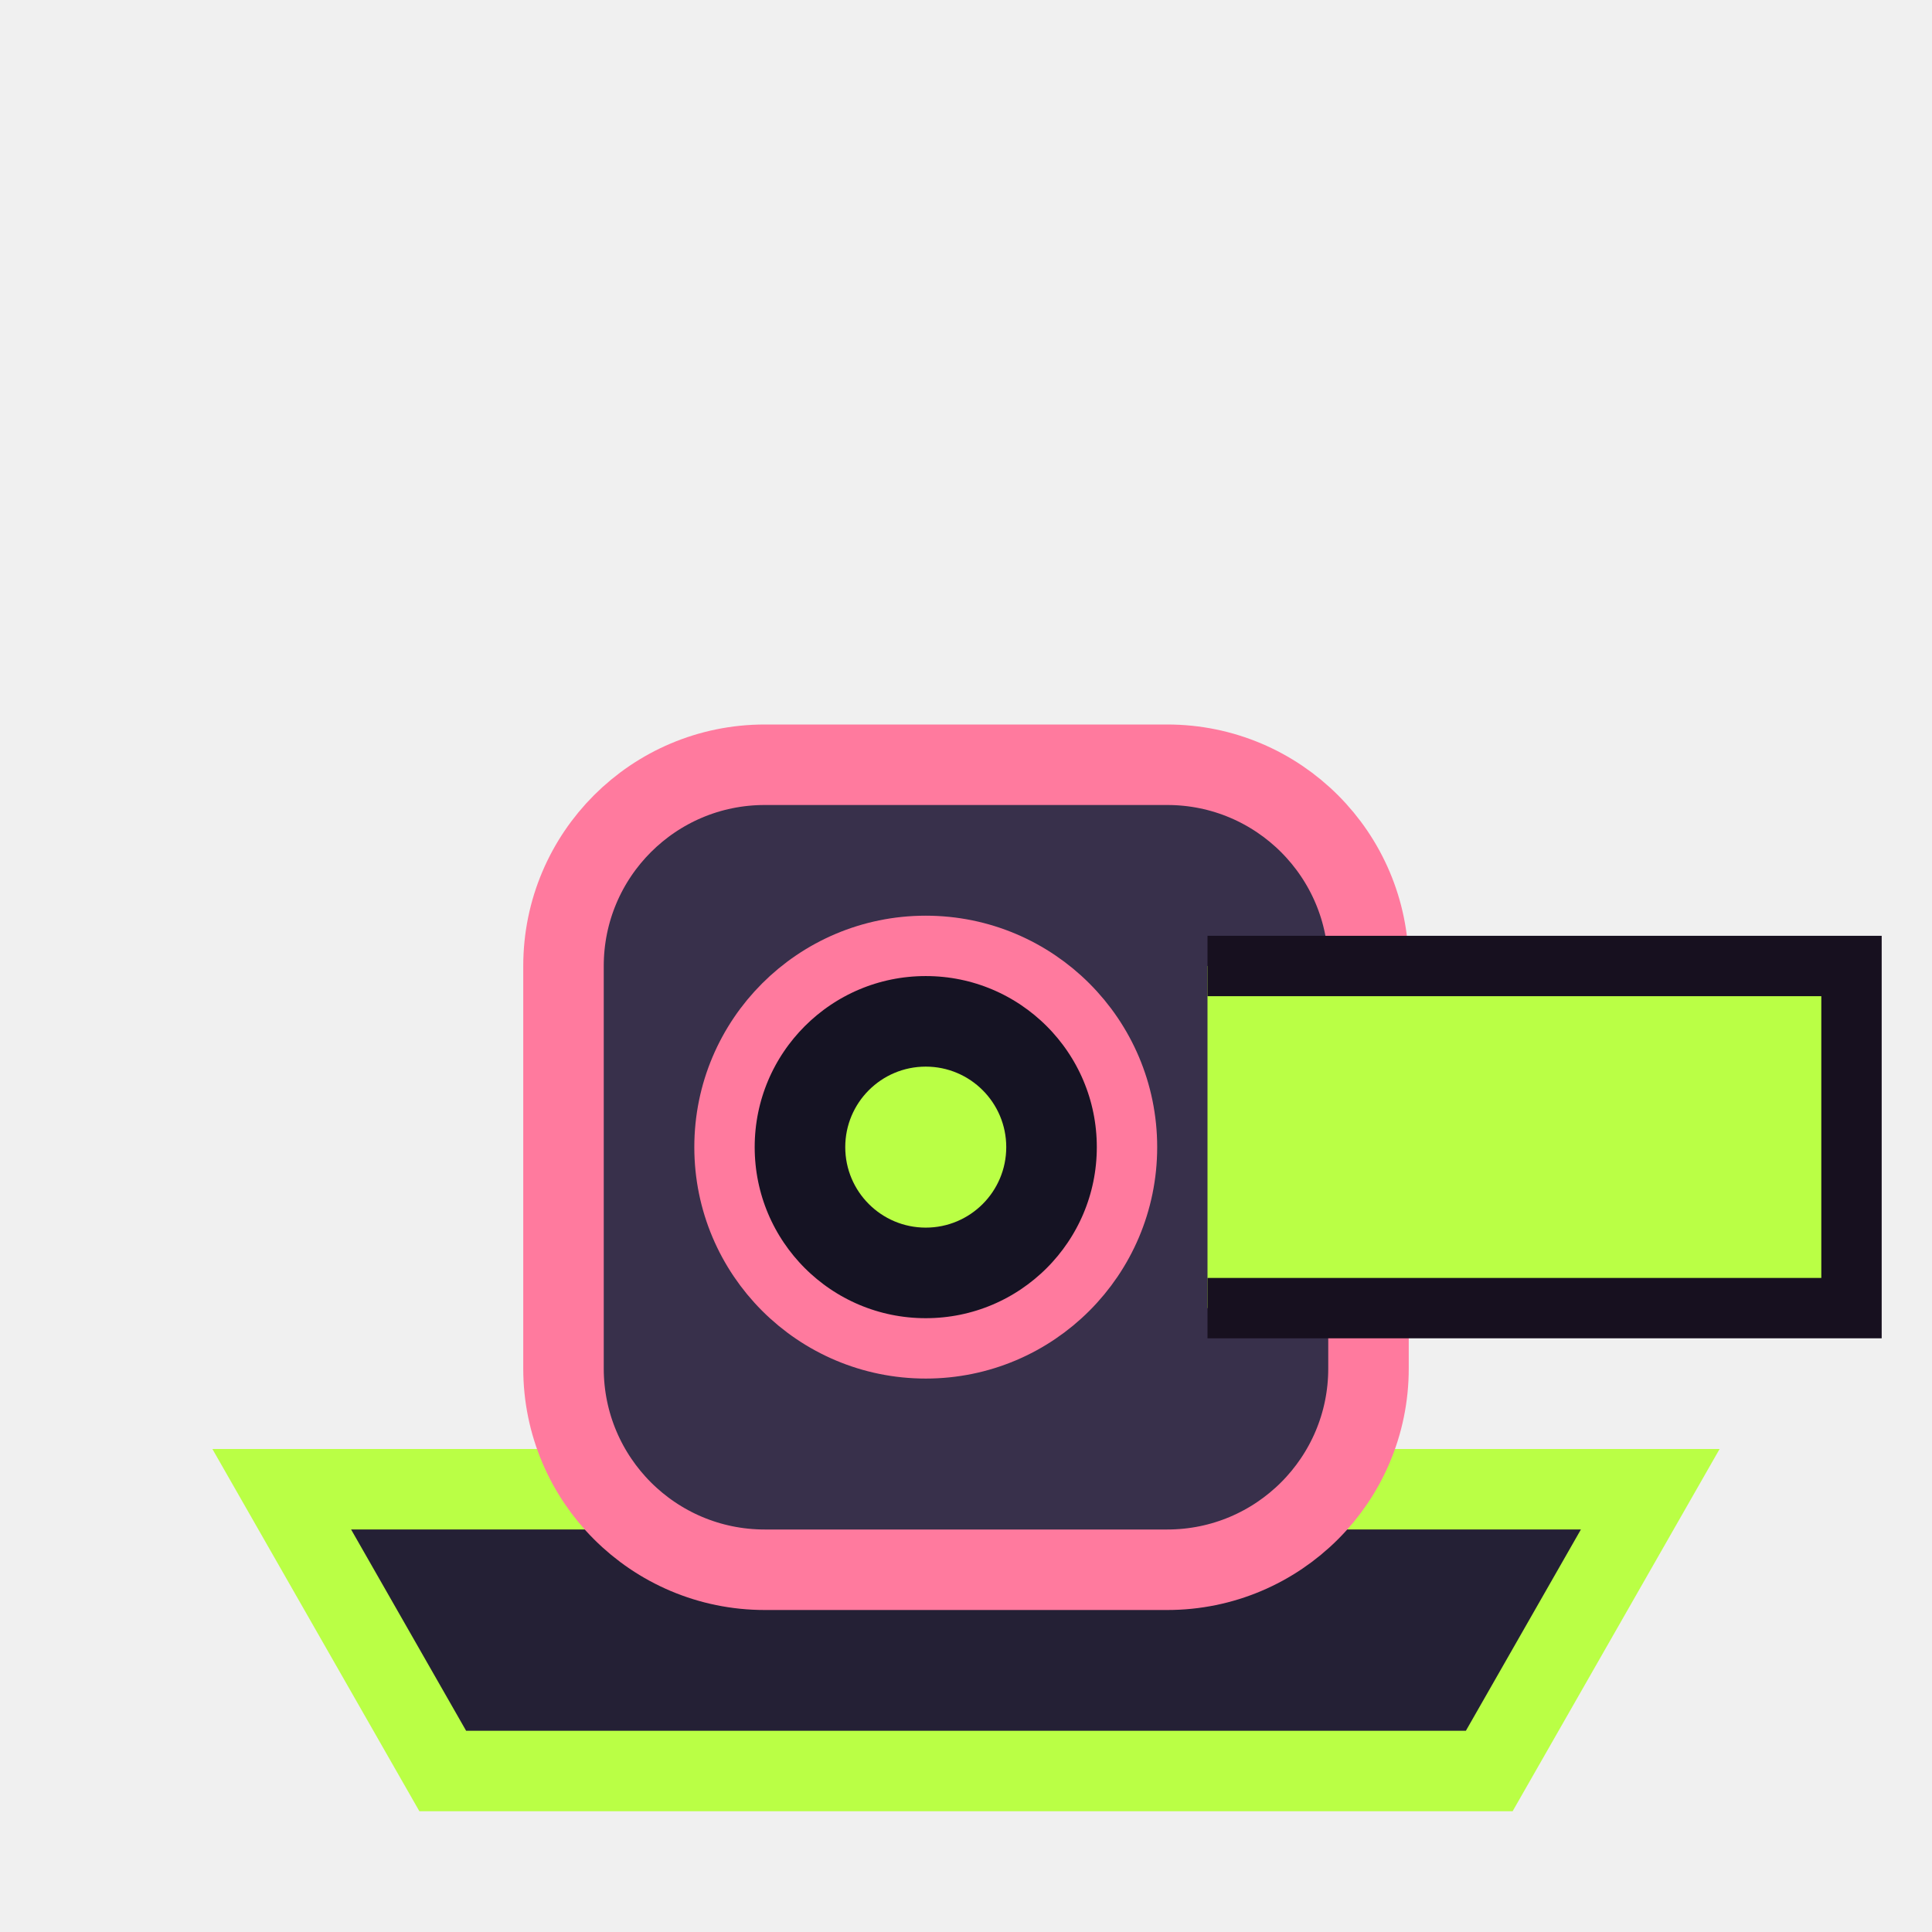
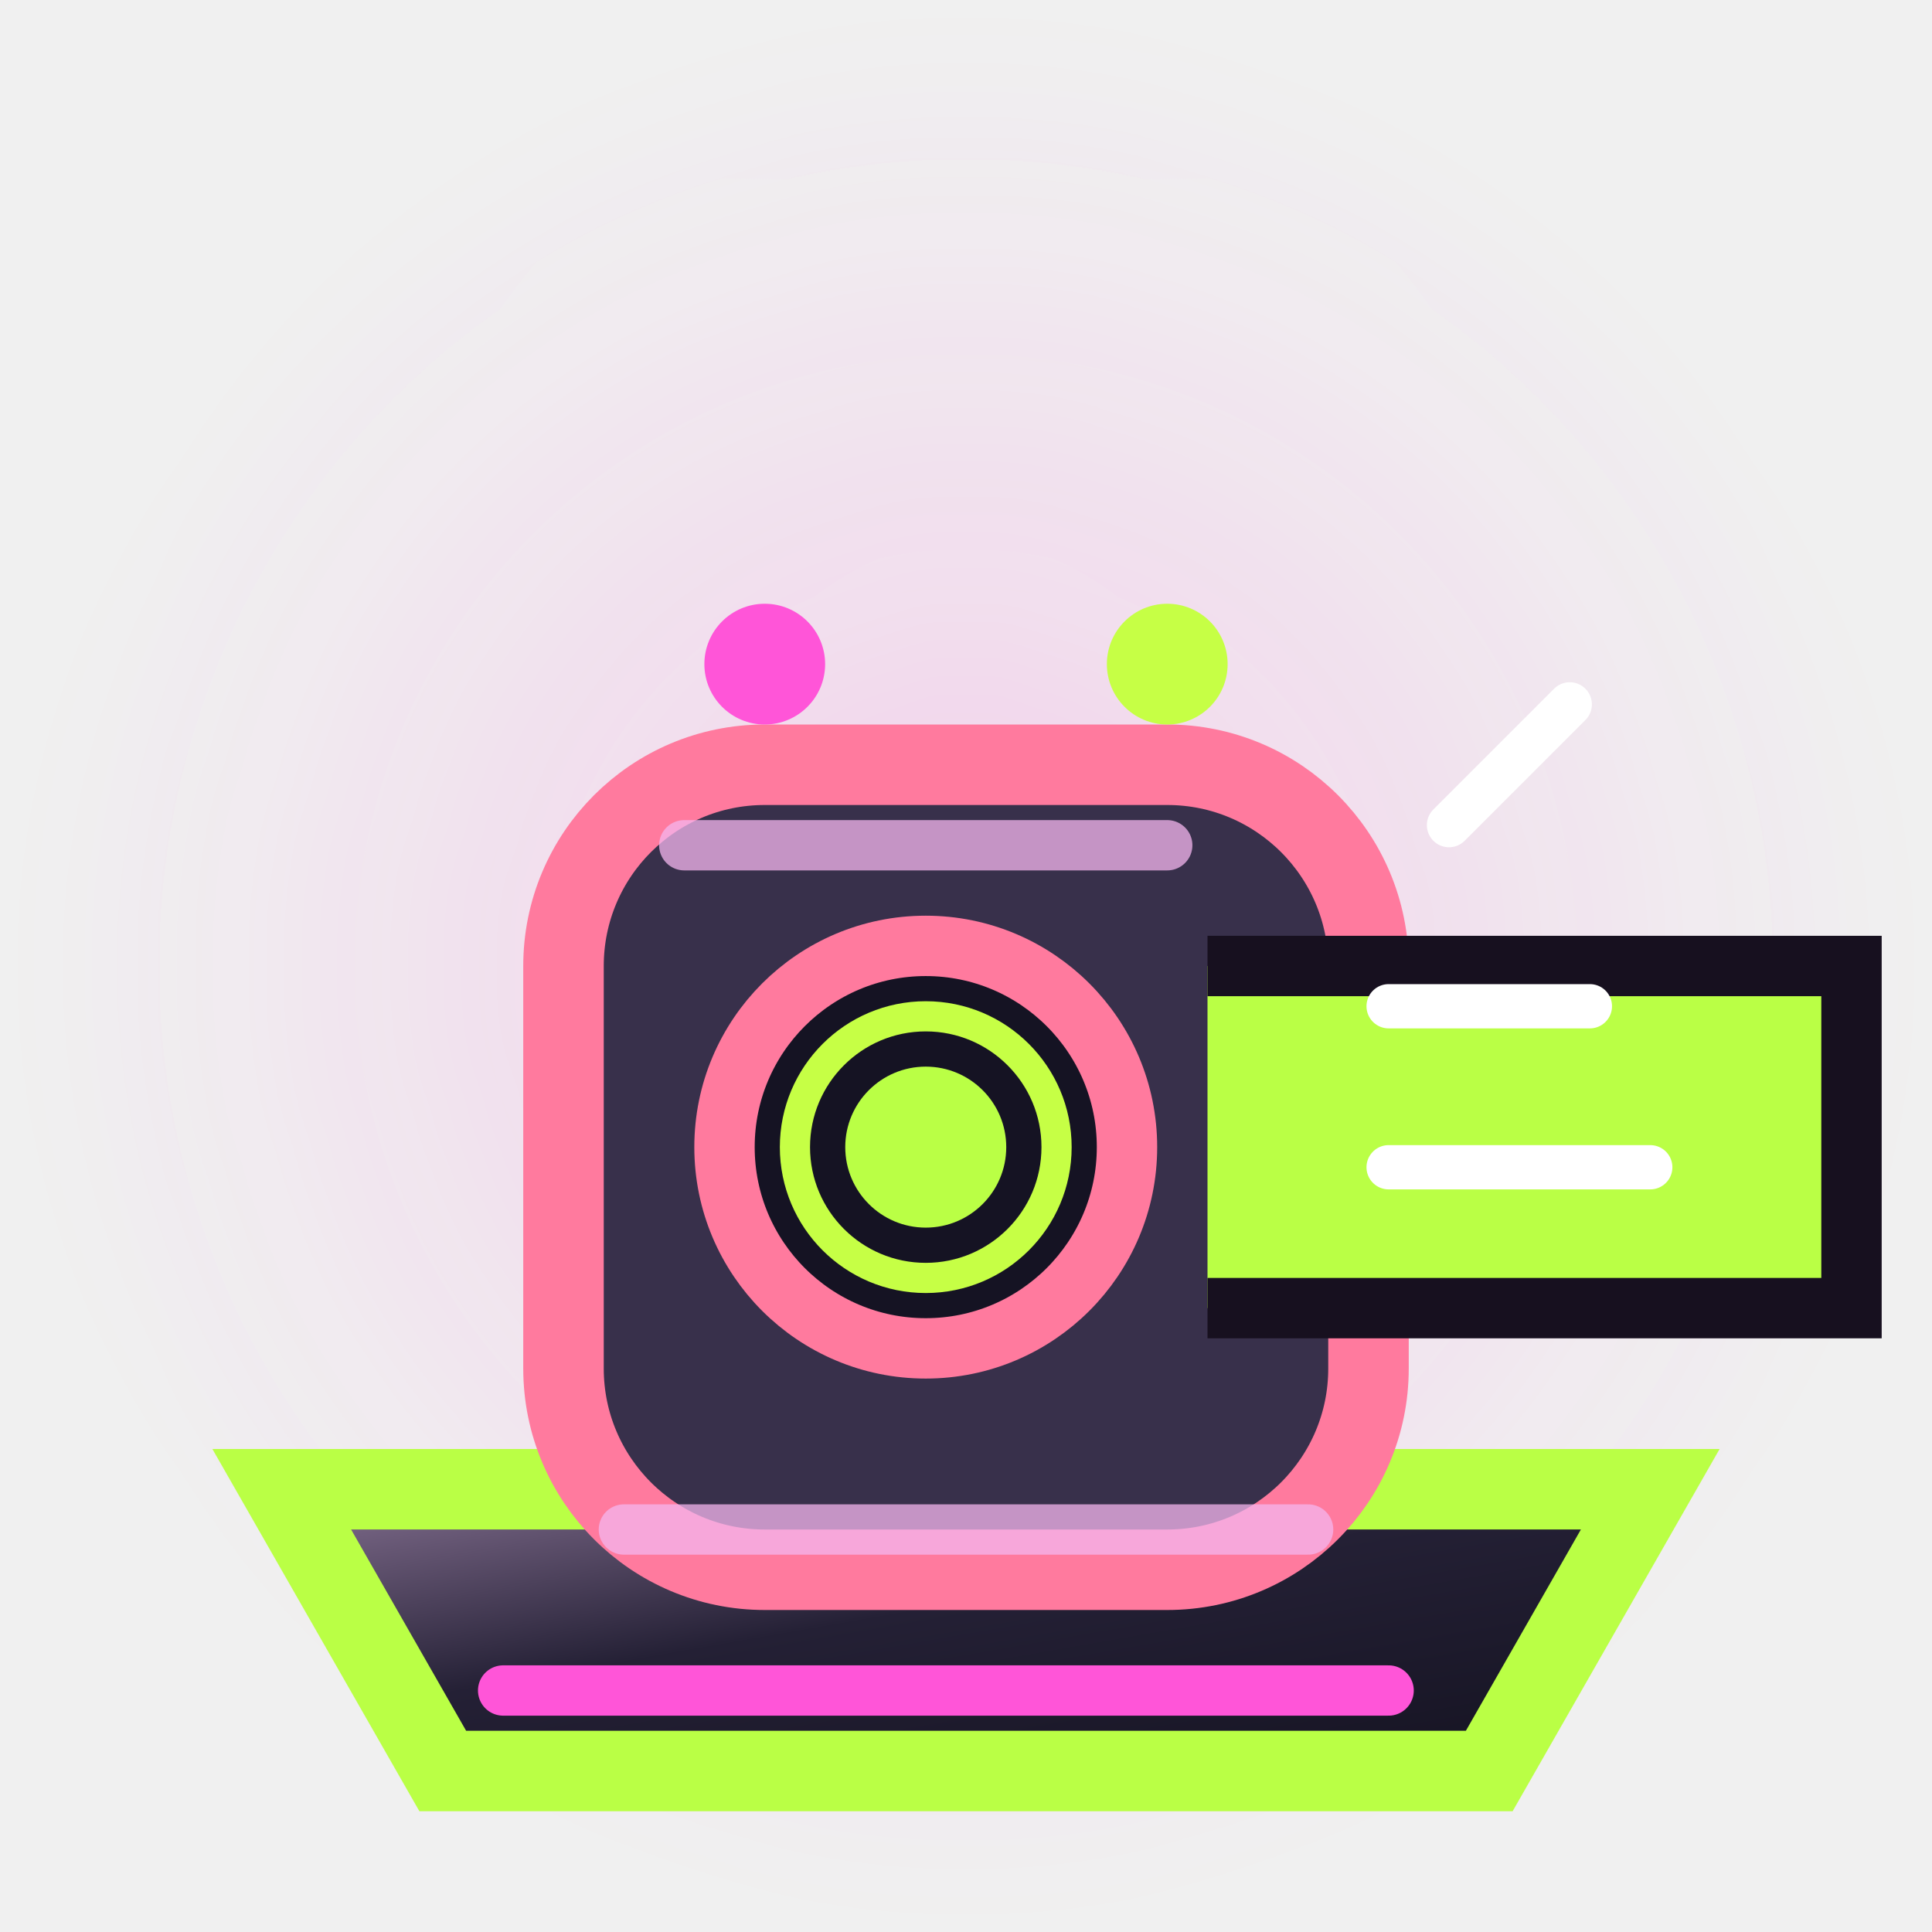
- <svg xmlns="http://www.w3.org/2000/svg" viewBox="0 0 96 96" role="img" aria-label="Toxic Turret original arcade sprite">
-   <path d="M14 74h68l-8 14H22Z" fill="#242035" stroke="#baff45" stroke-width="4" />
-   <rect x="28" y="38" width="40" height="40" rx="10" fill="#38304b" stroke="#ff7a9e" stroke-width="4" />
-   <path d="M60 48h32v17H60" fill="#baff45" stroke="#17101f" stroke-width="3" />
-   <circle cx="46" cy="57" r="10" fill="#151323" stroke="#ff7a9e" stroke-width="3" />
-   <circle cx="46" cy="57" r="4" fill="#baff45" />
+ <svg xmlns="http://www.w3.org/2000/svg" viewBox="0 0 96 96" role="img" aria-labelledby="title desc">
+   <defs>
+     <linearGradient id="material" x1="0" y1="0" x2=".85" y2="1">
+       <stop stop-color="#877293" />
+       <stop offset=".48" stop-color="#242035" />
+       <stop offset="1" stop-color="#161423" />
+     </linearGradient>
+     <radialGradient id="ambient">
+       <stop stop-color="#ff55d8" stop-opacity=".2" />
+       <stop offset="1" stop-color="#ff55d8" stop-opacity="0" />
+     </radialGradient>
+     <filter id="aura" x="-50%" y="-50%" width="200%" height="200%">
+       <feGaussianBlur stdDeviation="3.5" />
+     </filter>
+   </defs>
+   <circle cx="48" cy="48" r="45" fill="url(#ambient)" filter="url(#aura)" />
+   <g id="sprite">
+     <path d="M14 74h68l-8 14H22Z" fill="url(#material)" stroke="#baff45" stroke-width="4" />
+     <rect x="28" y="38" width="40" height="40" rx="10" fill="#38304b" stroke="#ff7a9e" stroke-width="4" />
+     <path d="M60 48h32v17H60" fill="#baff45" stroke="#17101f" stroke-width="3" />
+     <circle cx="46" cy="57" r="10" fill="#151323" stroke="#ff7a9e" stroke-width="3" />
+     <circle cx="46" cy="57" r="4" fill="#baff45" />
+   </g>
+   <g id="details" stroke-linejoin="round" stroke-linecap="round">
+     <path d="M34 42h24m-27 34h34" stroke="#f4b5ee" stroke-width="2.5" opacity=".75" />
+     <path d="m69 50 10 0m-10 8 13 0m-10-17 6-6" stroke="#ffffff" stroke-width="2.2" />
+     <circle cx="46" cy="57" r="6.5" fill="none" stroke="#c6ff45" stroke-width="1.5" />
+     <circle cx="38" cy="33" r="3" fill="#ff55d8" />
+     <circle cx="58" cy="33" r="3" fill="#c6ff45" />
+     <path d="M25 84h44" stroke="#ff55d8" stroke-width="2.5" />
+   </g>
</svg>
